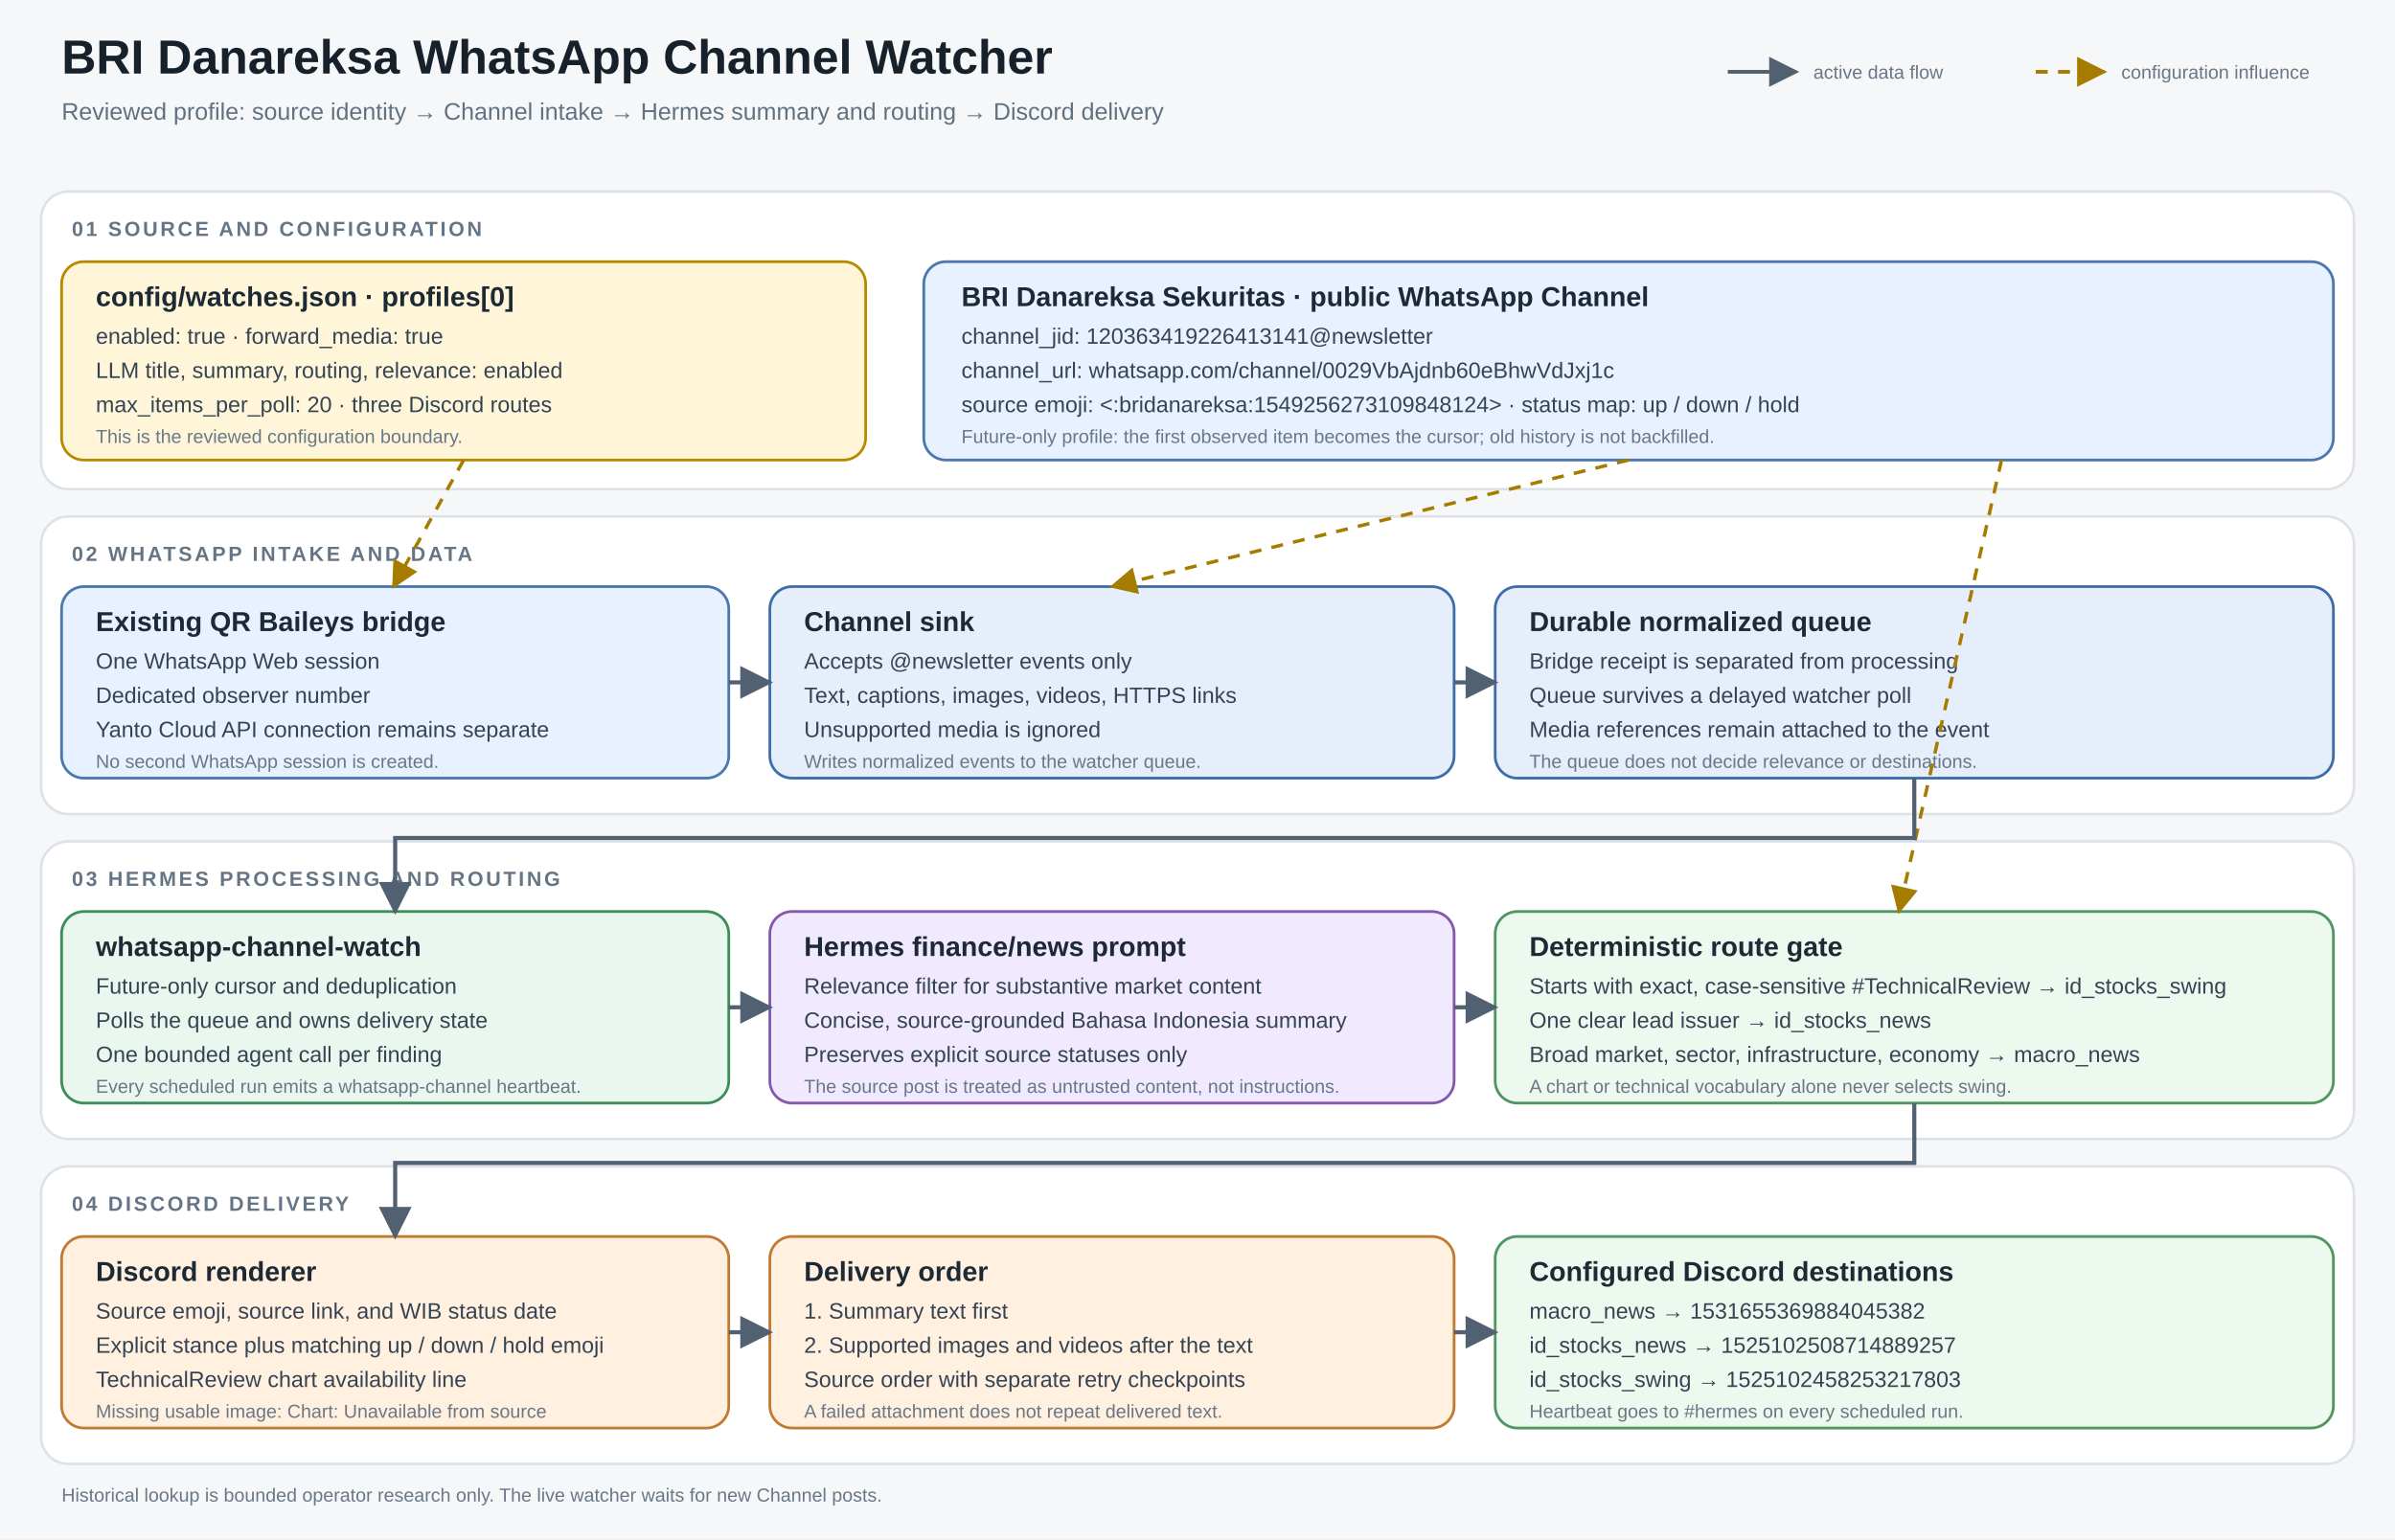
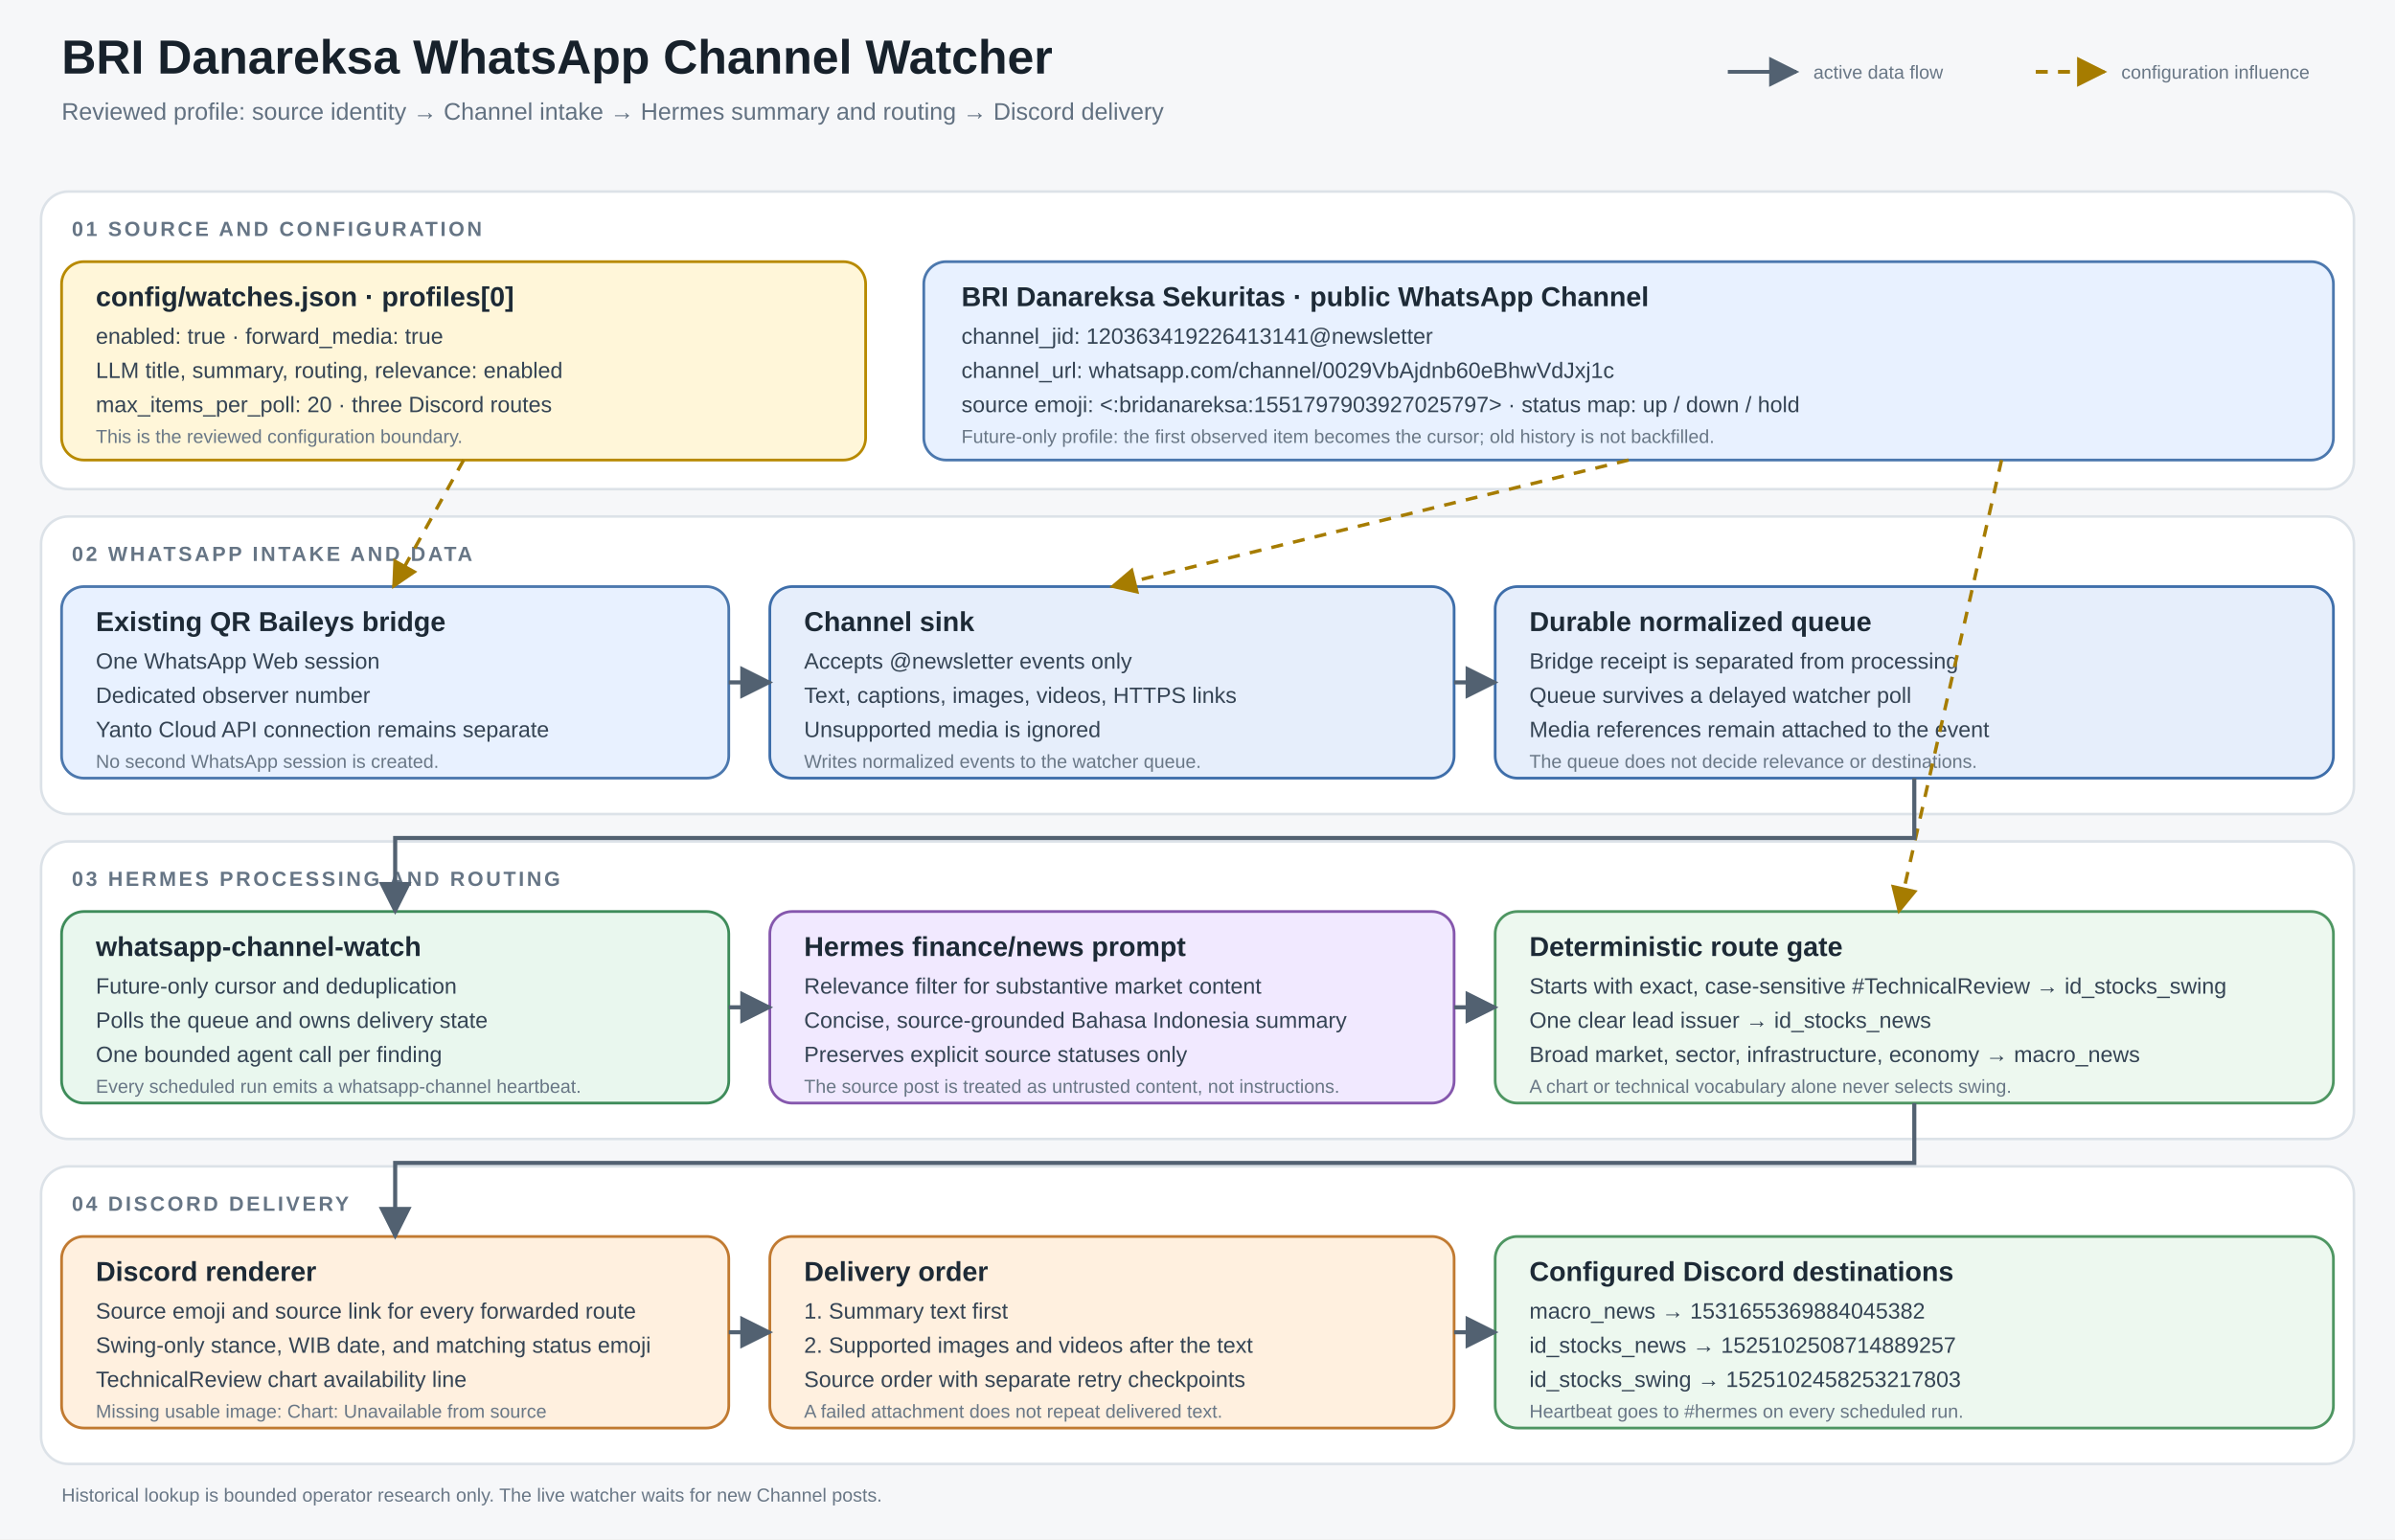
<svg xmlns="http://www.w3.org/2000/svg" width="1400" height="900" viewBox="0 0 1400 900" role="img" aria-labelledby="title desc">
  <defs>
    <marker id="arrow" viewBox="0 0 10 10" refX="9" refY="5" markerWidth="8" markerHeight="8" orient="auto-start-reverse">
      <path d="M 0 0 L 10 5 L 0 10 z" fill="#526171" />
    </marker>
    <marker id="arrowConfig" viewBox="0 0 10 10" refX="9" refY="5" markerWidth="8" markerHeight="8" orient="auto-start-reverse">
      <path d="M 0 0 L 10 5 L 0 10 z" fill="#a67c00" />
    </marker>
    <style>
      .canvas { fill: #f6f7f9; }
      .title { font: 700 28px Arial, sans-serif; fill: #17212b; }
      .subtitle { font: 400 14px Arial, sans-serif; fill: #627181; }
      .lane { fill: #ffffff; stroke: #dce2e8; stroke-width: 1.5; }
      .lane-label { font: 700 12px Arial, sans-serif; letter-spacing: 1.5px; fill: #667585; }
      .card { stroke-width: 1.6; rx: 13; }
      .config { fill: #fff6d9; stroke: #b88a00; }
      .source { fill: #e8f1ff; stroke: #4c78ae; }
      .data { fill: #e6eefb; stroke: #3e6eaa; }
      .process { fill: #e9f7ee; stroke: #3e8c5a; }
      .ai { fill: #f1e9ff; stroke: #8557ad; }
      .delivery { fill: #fff0df; stroke: #c17a31; }
      .route { fill: #edf8ef; stroke: #4e9662; }
      .heading { font: 700 16px Arial, sans-serif; fill: #1d2a36; }
      .body { font: 400 13px Arial, sans-serif; fill: #354454; }
      .small { font: 400 11px Arial, sans-serif; fill: #697786; }
      .emphasis { font: 700 13px Arial, sans-serif; fill: #243443; }
      .flow { fill: none; stroke: #526171; stroke-width: 2.4; marker-end: url(#arrow); }
      .config-flow { fill: none; stroke: #a67c00; stroke-width: 2; stroke-dasharray: 7 6; marker-end: url(#arrowConfig); }
      .legend-line { stroke-width: 2.2; }
      .pill { rx: 8; }
    </style>
  </defs>
  <rect class="canvas" x="0" y="0" width="1400" height="900" />
  <text class="title" x="36" y="43">BRI Danareksa WhatsApp Channel Watcher</text>
  <text class="subtitle" x="36" y="70">Reviewed profile: source identity → Channel intake → Hermes summary and routing → Discord delivery</text>
  <line x1="1010" y1="42" x2="1050" y2="42" class="flow legend-line" />
  <text class="small" x="1060" y="46">active data flow</text>
  <line x1="1190" y1="42" x2="1230" y2="42" class="config-flow legend-line" />
  <text class="small" x="1240" y="46">configuration influence</text>
  <rect class="lane" x="24" y="112" width="1352" height="174" rx="16" />
  <rect class="lane" x="24" y="302" width="1352" height="174" rx="16" />
  <rect class="lane" x="24" y="492" width="1352" height="174" rx="16" />
  <rect class="lane" x="24" y="682" width="1352" height="174" rx="16" />
  <text class="lane-label" x="42" y="138">01  SOURCE AND CONFIGURATION</text>
  <text class="lane-label" x="42" y="328">02  WHATSAPP INTAKE AND DATA</text>
  <text class="lane-label" x="42" y="518">03  HERMES PROCESSING AND ROUTING</text>
  <text class="lane-label" x="42" y="708">04  DISCORD DELIVERY</text>
  <rect class="card config" x="36" y="153" width="470" height="116" />
  <text class="heading" x="56" y="179">config/watches.json · profiles[0]</text>
  <text class="body" x="56" y="201">enabled: true · forward_media: true</text>
  <text class="body" x="56" y="221">LLM title, summary, routing, relevance: enabled</text>
  <text class="body" x="56" y="241">max_items_per_poll: 20 · three Discord routes</text>
  <text class="small" x="56" y="259">This is the reviewed configuration boundary.</text>
  <rect class="card source" x="540" y="153" width="824" height="116" />
  <text class="heading" x="562" y="179">BRI Danareksa Sekuritas · public WhatsApp Channel</text>
  <text class="body" x="562" y="201">channel_jid: 120363419226413141@newsletter</text>
  <text class="body" x="562" y="221">channel_url: whatsapp.com/channel/0029VbAjdnb60eBhwVdJxj1c</text>
-   <text class="body" x="562" y="241">source emoji: &lt;:bridanareksa:1549256273109848124&gt; · status map: up / down / hold</text>
+   <text class="body" x="562" y="241">source emoji: &lt;:bridanareksa:1551797903927025797&gt; · status map: up / down / hold</text>
  <text class="small" x="562" y="259">Future-only profile: the first observed item becomes the cursor; old history is not backfilled.</text>
  <rect class="card source" x="36" y="343" width="390" height="112" />
  <text class="heading" x="56" y="369">Existing QR Baileys bridge</text>
  <text class="body" x="56" y="391">One WhatsApp Web session</text>
  <text class="body" x="56" y="411">Dedicated observer number</text>
  <text class="body" x="56" y="431">Yanto Cloud API connection remains separate</text>
  <text class="small" x="56" y="449">No second WhatsApp session is created.</text>
  <rect class="card data" x="450" y="343" width="400" height="112" />
  <text class="heading" x="470" y="369">Channel sink</text>
  <text class="body" x="470" y="391">Accepts @newsletter events only</text>
  <text class="body" x="470" y="411">Text, captions, images, videos, HTTPS links</text>
  <text class="body" x="470" y="431">Unsupported media is ignored</text>
  <text class="small" x="470" y="449">Writes normalized events to the watcher queue.</text>
  <rect class="card data" x="874" y="343" width="490" height="112" />
  <text class="heading" x="894" y="369">Durable normalized queue</text>
  <text class="body" x="894" y="391">Bridge receipt is separated from processing</text>
  <text class="body" x="894" y="411">Queue survives a delayed watcher poll</text>
  <text class="body" x="894" y="431">Media references remain attached to the event</text>
  <text class="small" x="894" y="449">The queue does not decide relevance or destinations.</text>
  <rect class="card process" x="36" y="533" width="390" height="112" />
  <text class="heading" x="56" y="559">whatsapp-channel-watch</text>
  <text class="body" x="56" y="581">Future-only cursor and deduplication</text>
  <text class="body" x="56" y="601">Polls the queue and owns delivery state</text>
  <text class="body" x="56" y="621">One bounded agent call per finding</text>
  <text class="small" x="56" y="639">Every scheduled run emits a whatsapp-channel heartbeat.</text>
  <rect class="card ai" x="450" y="533" width="400" height="112" />
  <text class="heading" x="470" y="559">Hermes finance/news prompt</text>
  <text class="body" x="470" y="581">Relevance filter for substantive market content</text>
  <text class="body" x="470" y="601">Concise, source-grounded Bahasa Indonesia summary</text>
  <text class="body" x="470" y="621">Preserves explicit source statuses only</text>
  <text class="small" x="470" y="639">The source post is treated as untrusted content, not instructions.</text>
  <rect class="card route" x="874" y="533" width="490" height="112" />
  <text class="heading" x="894" y="559">Deterministic route gate</text>
  <text class="body" x="894" y="581">Starts with exact, case-sensitive #TechnicalReview → id_stocks_swing</text>
  <text class="body" x="894" y="601">One clear lead issuer → id_stocks_news</text>
  <text class="body" x="894" y="621">Broad market, sector, infrastructure, economy → macro_news</text>
  <text class="small" x="894" y="639">A chart or technical vocabulary alone never selects swing.</text>
  <rect class="card delivery" x="36" y="723" width="390" height="112" />
  <text class="heading" x="56" y="749">Discord renderer</text>
-   <text class="body" x="56" y="771">Source emoji, source link, and WIB status date</text>
-   <text class="body" x="56" y="791">Explicit stance plus matching up / down / hold emoji</text>
+   <text class="body" x="56" y="771">Source emoji and source link for every forwarded route</text>
+   <text class="body" x="56" y="791">Swing-only stance, WIB date, and matching status emoji</text>
  <text class="body" x="56" y="811">TechnicalReview chart availability line</text>
  <text class="small" x="56" y="829">Missing usable image: Chart: Unavailable from source</text>
  <rect class="card delivery" x="450" y="723" width="400" height="112" />
  <text class="heading" x="470" y="749">Delivery order</text>
  <text class="body" x="470" y="771">1. Summary text first</text>
  <text class="body" x="470" y="791">2. Supported images and videos after the text</text>
  <text class="body" x="470" y="811">Source order with separate retry checkpoints</text>
  <text class="small" x="470" y="829">A failed attachment does not repeat delivered text.</text>
  <rect class="card route" x="874" y="723" width="490" height="112" />
  <text class="heading" x="894" y="749">Configured Discord destinations</text>
  <text class="body" x="894" y="771">macro_news → 1531655369884045382</text>
  <text class="body" x="894" y="791">id_stocks_news → 1525102508714889257</text>
  <text class="body" x="894" y="811">id_stocks_swing → 1525102458253217803</text>
  <text class="small" x="894" y="829">Heartbeat goes to #hermes on every scheduled run.</text>
  <path class="config-flow" d="M 271 269 L 230 343" />
  <path class="config-flow" d="M 952 269 L 650 343" />
  <path class="config-flow" d="M 1170 269 L 1110 533" />
  <path class="flow" d="M 426 399 L 450 399" />
  <path class="flow" d="M 850 399 L 874 399" />
  <path class="flow" d="M 1119 455 L 1119 490 L 231 490 L 231 533" />
  <path class="flow" d="M 426 589 L 450 589" />
  <path class="flow" d="M 850 589 L 874 589" />
  <path class="flow" d="M 1119 645 L 1119 680 L 231 680 L 231 723" />
  <path class="flow" d="M 426 779 L 450 779" />
  <path class="flow" d="M 850 779 L 874 779" />
  <text class="small" x="36" y="878">Historical lookup is bounded operator research only. The live watcher waits for new Channel posts.</text>
</svg>
